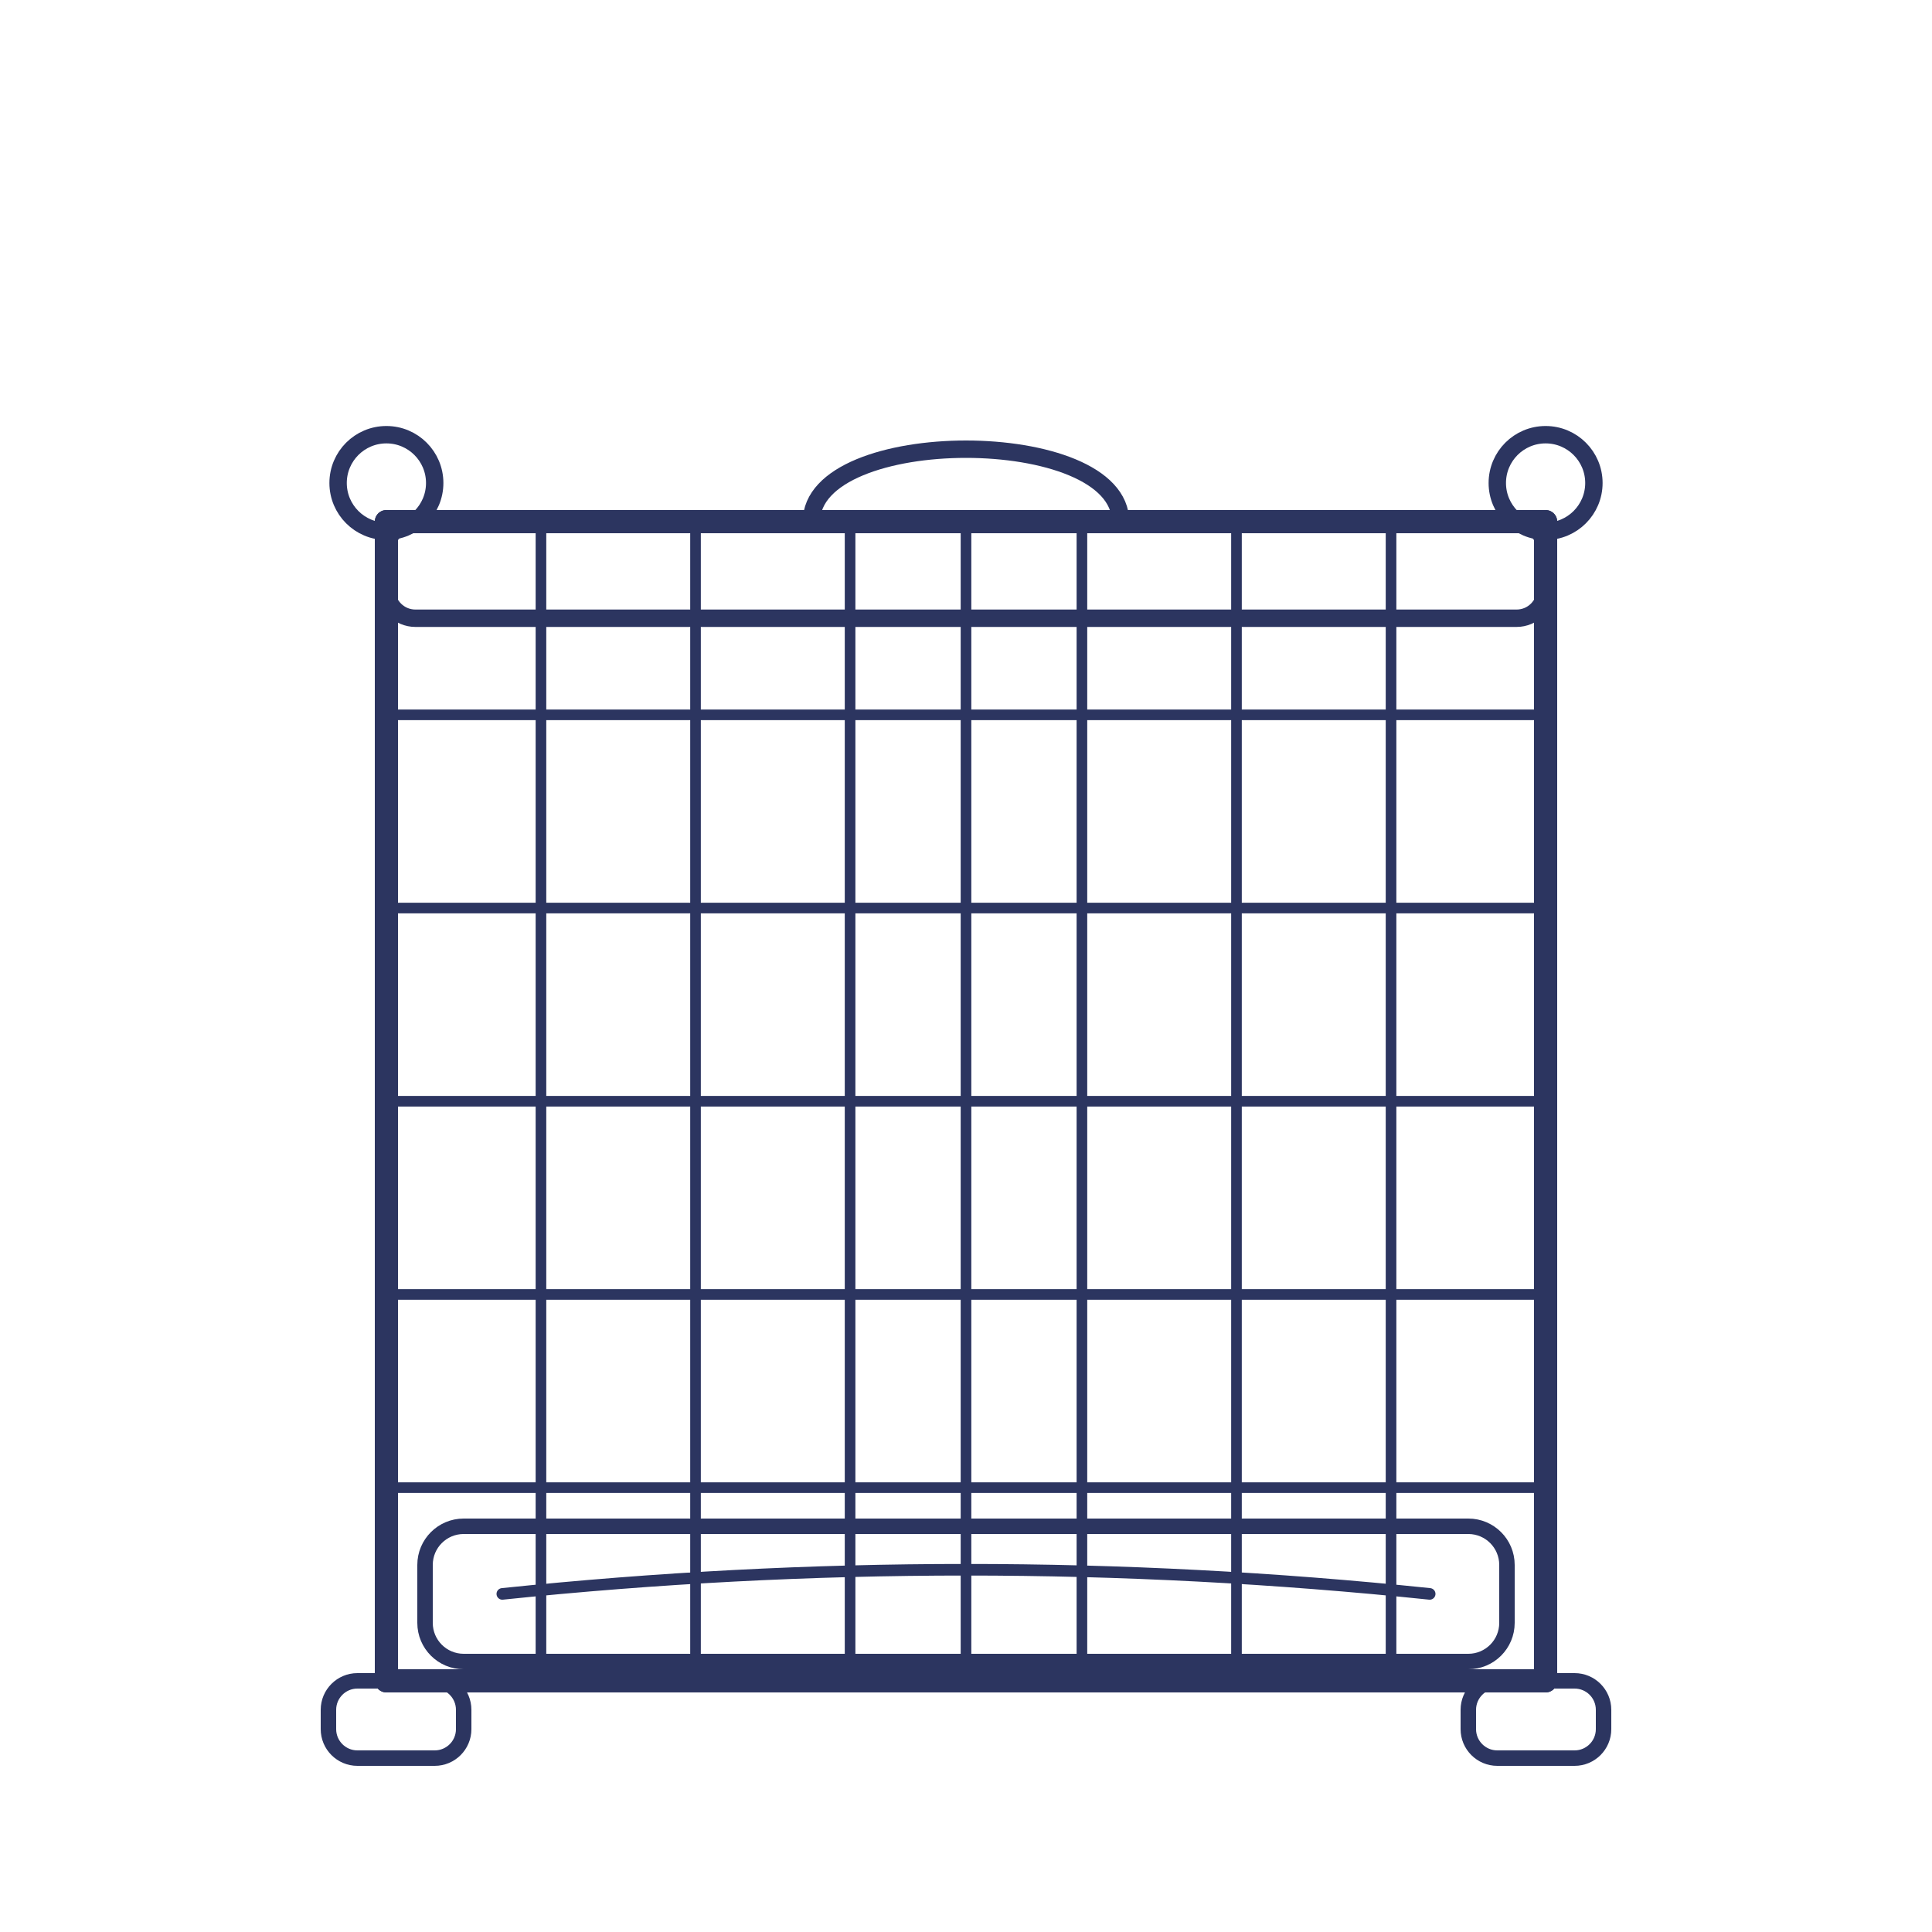
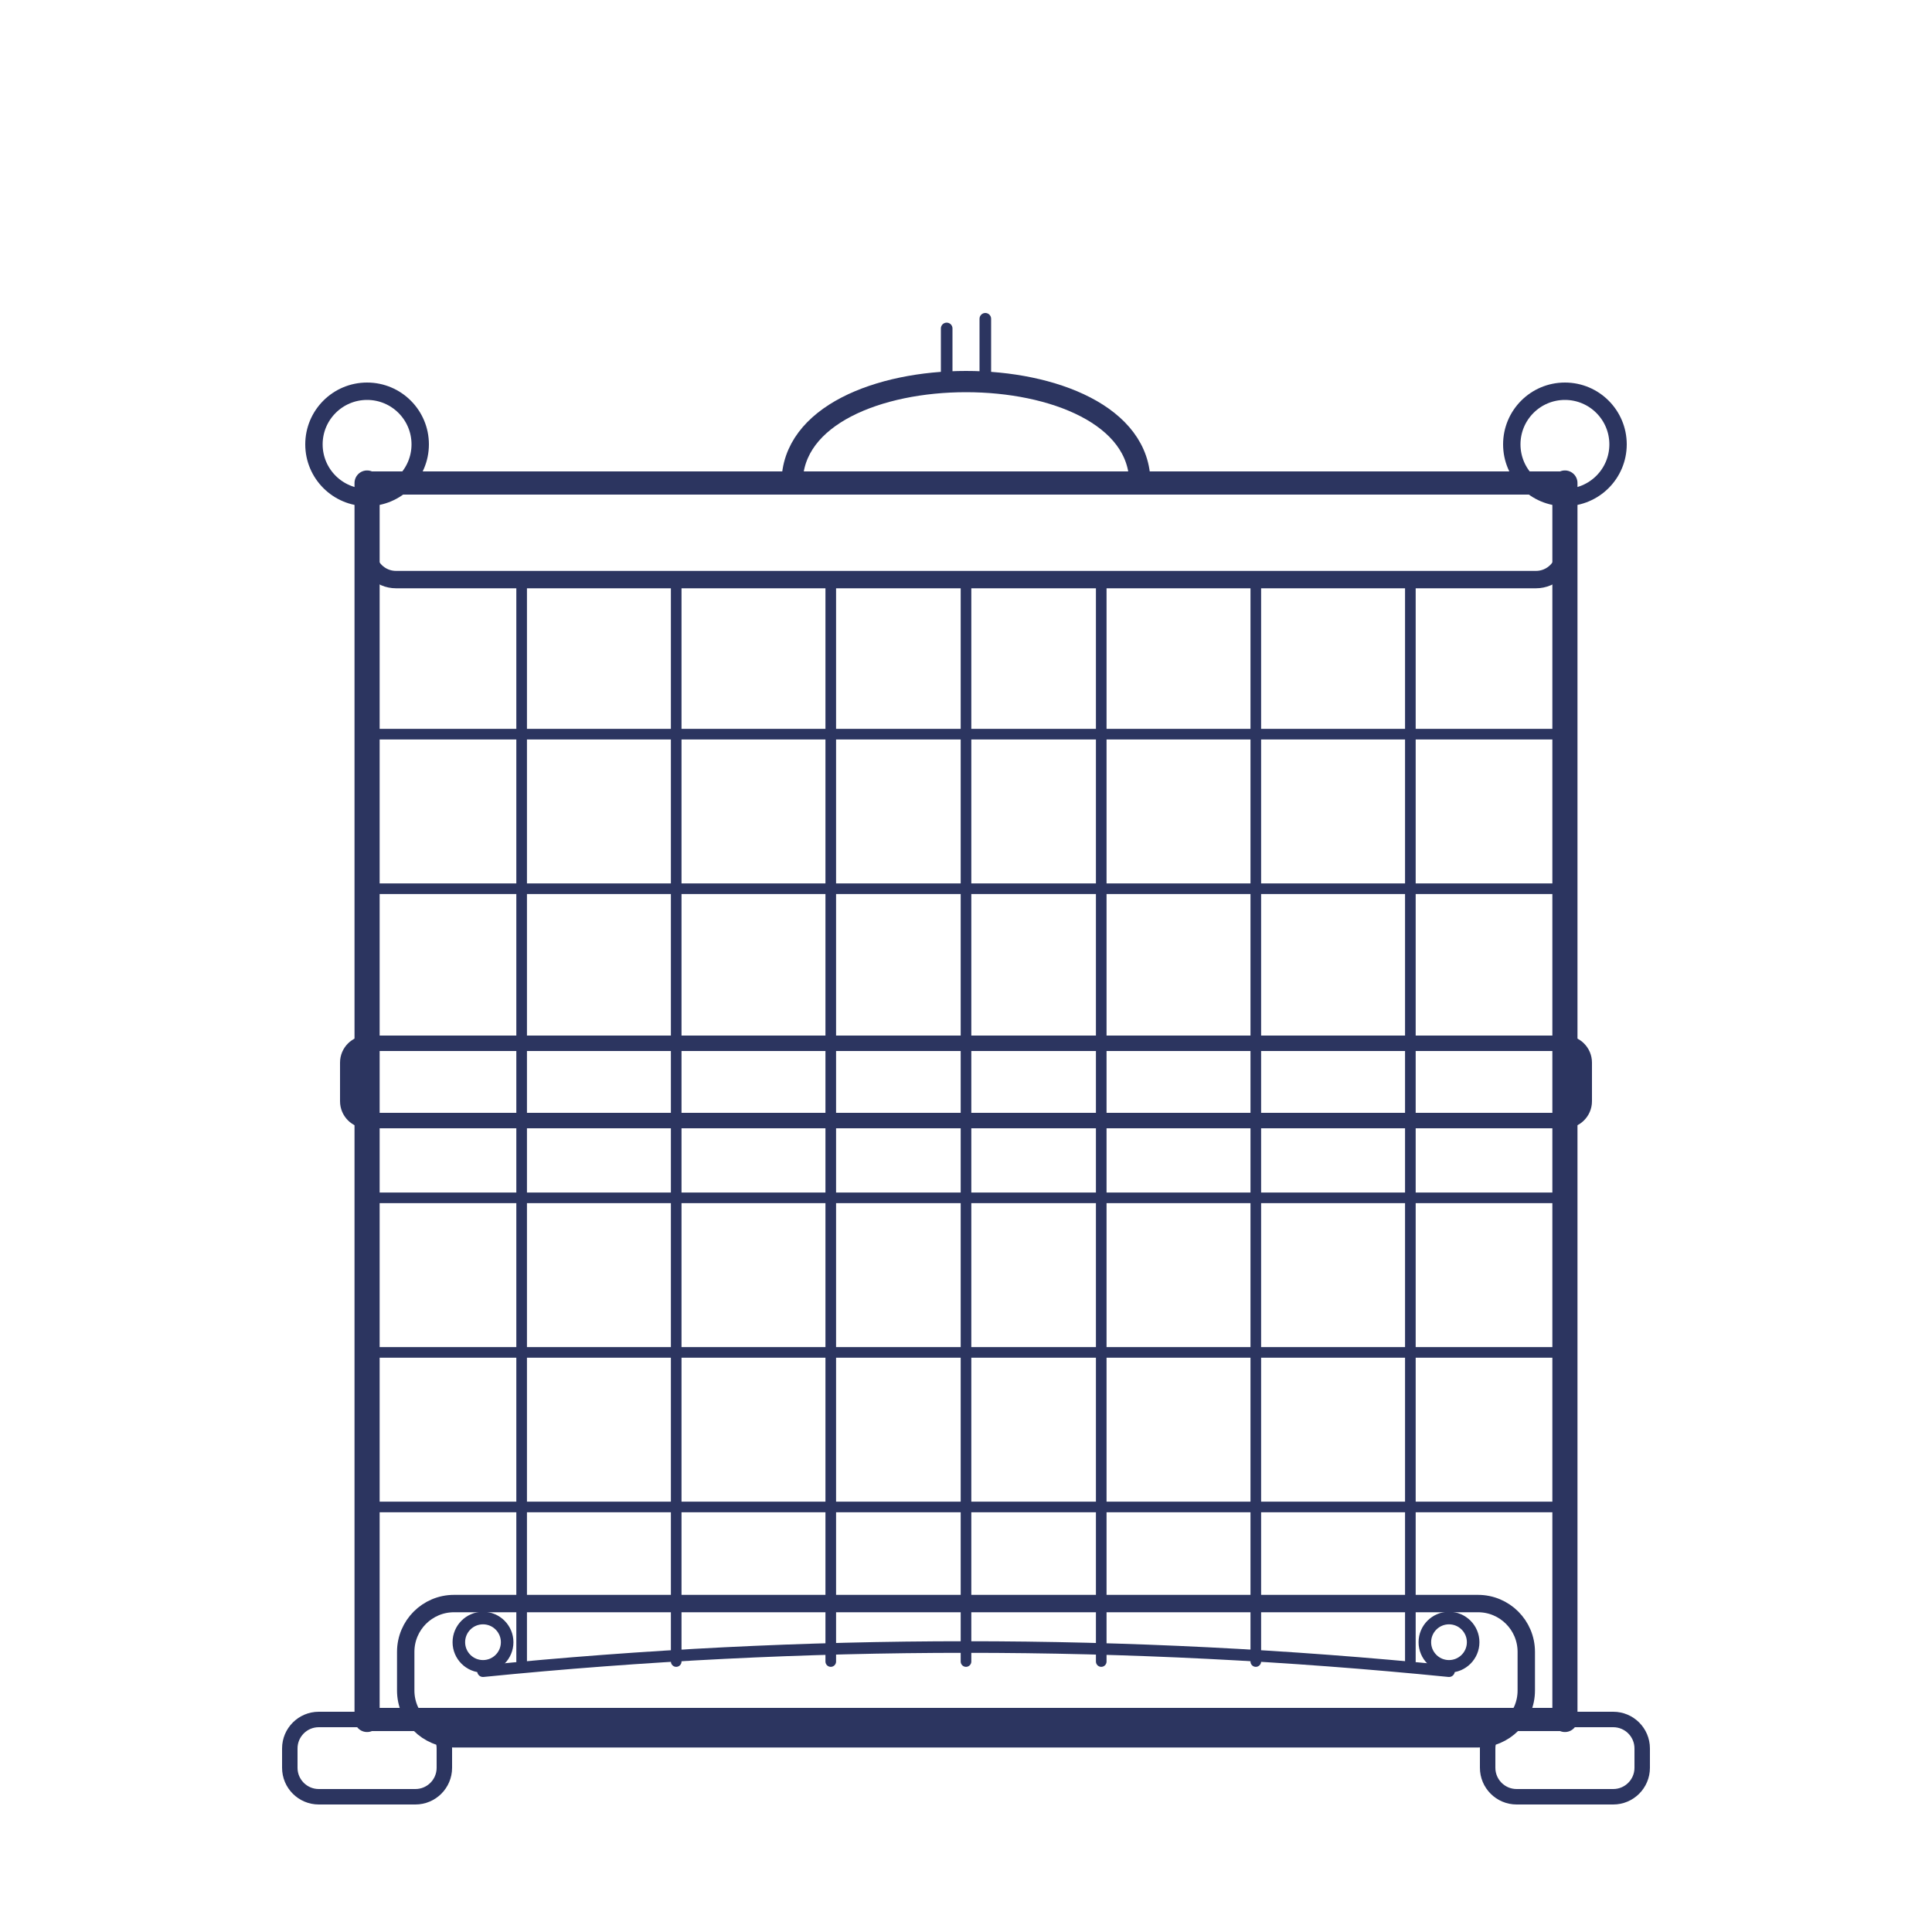
- <svg xmlns="http://www.w3.org/2000/svg" viewBox="0 0 200 200">
-   <g stroke="#2C3560" fill="none" stroke-linecap="round" stroke-linejoin="round">
-     <line x1="40" y1="54" x2="40" y2="174" stroke-width="2.4" />
-     <line x1="160" y1="54" x2="160" y2="174" stroke-width="2.4" />
-     <line x1="40" y1="54" x2="160" y2="54" stroke-width="2.4" />
-     <line x1="40" y1="174" x2="160" y2="174" stroke-width="2.4" />
-     <circle cx="40" cy="50" r="5" stroke-width="1.8" />
-     <circle cx="160" cy="50" r="5" stroke-width="1.8" />
-     <line x1="56" y1="54" x2="56" y2="174" stroke-width="1.1" />
-     <line x1="72" y1="54" x2="72" y2="174" stroke-width="1.1" />
-     <line x1="88" y1="54" x2="88" y2="174" stroke-width="1.1" />
-     <line x1="100" y1="54" x2="100" y2="174" stroke-width="1.1" />
-     <line x1="112" y1="54" x2="112" y2="174" stroke-width="1.1" />
-     <line x1="128" y1="54" x2="128" y2="174" stroke-width="1.1" />
-     <line x1="144" y1="54" x2="144" y2="174" stroke-width="1.1" />
-     <line x1="40" y1="74" x2="160" y2="74" stroke-width="1.1" />
-     <line x1="40" y1="94" x2="160" y2="94" stroke-width="1.1" />
-     <line x1="40" y1="114" x2="160" y2="114" stroke-width="1.1" />
-     <line x1="40" y1="134" x2="160" y2="134" stroke-width="1.1" />
-     <line x1="40" y1="154" x2="160" y2="154" stroke-width="1.1" />
-     <rect x="40" y="54" width="120" height="10" rx="3" stroke-width="1.8" />
-     <rect x="44" y="158" width="112" height="14" rx="4" stroke-width="1.6" />
-     <path d="M52 165 Q100 160 148 165" stroke-width="1.2" />
-     <rect x="34" y="174" width="14" height="8" rx="3" stroke-width="1.6" />
-     <rect x="152" y="174" width="14" height="8" rx="3" stroke-width="1.6" />
-     <path d="M84 54 C84 44 116 44 116 54" stroke-width="1.8" />
-   </g>
+ <svg xmlns="http://www.w3.org/2000/svg" viewBox="0 0 200 200" stroke="#2C3560" fill="none" stroke-linecap="round" stroke-linejoin="round">
+   <line x1="38" y1="50" x2="38" y2="178" stroke-width="2.6" />
+   <line x1="162" y1="50" x2="162" y2="178" stroke-width="2.6" />
+   <circle cx="38" cy="46" r="5.5" stroke-width="1.8" />
+   <circle cx="162" cy="46" r="5.5" stroke-width="1.8" />
+   <line x1="38" y1="50" x2="162" y2="50" stroke-width="2.4" />
+   <rect x="38" y="50" width="124" height="10" rx="3" stroke-width="1.8" />
+   <path d="M 82 50 C 82 36 118 36 118 50" stroke-width="2.2" />
+   <line x1="98" y1="34" x2="98" y2="40" stroke-width="1.2" />
+   <line x1="102" y1="33" x2="102" y2="39" stroke-width="1.2" />
+   <line x1="38" y1="178" x2="162" y2="178" stroke-width="2.4" />
+   <line x1="54" y1="60" x2="54" y2="172" stroke-width="1.1" />
+   <line x1="70" y1="60" x2="70" y2="172" stroke-width="1.1" />
+   <line x1="86" y1="60" x2="86" y2="172" stroke-width="1.1" />
+   <line x1="100" y1="60" x2="100" y2="172" stroke-width="1.1" />
+   <line x1="114" y1="60" x2="114" y2="172" stroke-width="1.1" />
+   <line x1="130" y1="60" x2="130" y2="172" stroke-width="1.1" />
+   <line x1="146" y1="60" x2="146" y2="172" stroke-width="1.1" />
+   <line x1="38" y1="76" x2="162" y2="76" stroke-width="1.1" />
+   <line x1="38" y1="92" x2="162" y2="92" stroke-width="1.1" />
+   <line x1="38" y1="108" x2="162" y2="108" stroke-width="1.1" />
+   <line x1="38" y1="124" x2="162" y2="124" stroke-width="1.1" />
+   <line x1="38" y1="140" x2="162" y2="140" stroke-width="1.1" />
+   <line x1="38" y1="156" x2="162" y2="156" stroke-width="1.1" />
+   <rect x="36" y="108" width="128" height="8" rx="2" stroke-width="1.6" />
+   <rect x="42" y="166" width="116" height="14" rx="5" stroke-width="1.8" />
+   <path d="M 50 173 Q 100 168 150 173" stroke-width="1.2" />
+   <circle cx="50" cy="170" r="2.5" stroke-width="1.3" />
+   <circle cx="150" cy="170" r="2.5" stroke-width="1.3" />
+   <rect x="30" y="178" width="16" height="8" rx="3" stroke-width="1.6" />
+   <rect x="154" y="178" width="16" height="8" rx="3" stroke-width="1.6" />
</svg>
